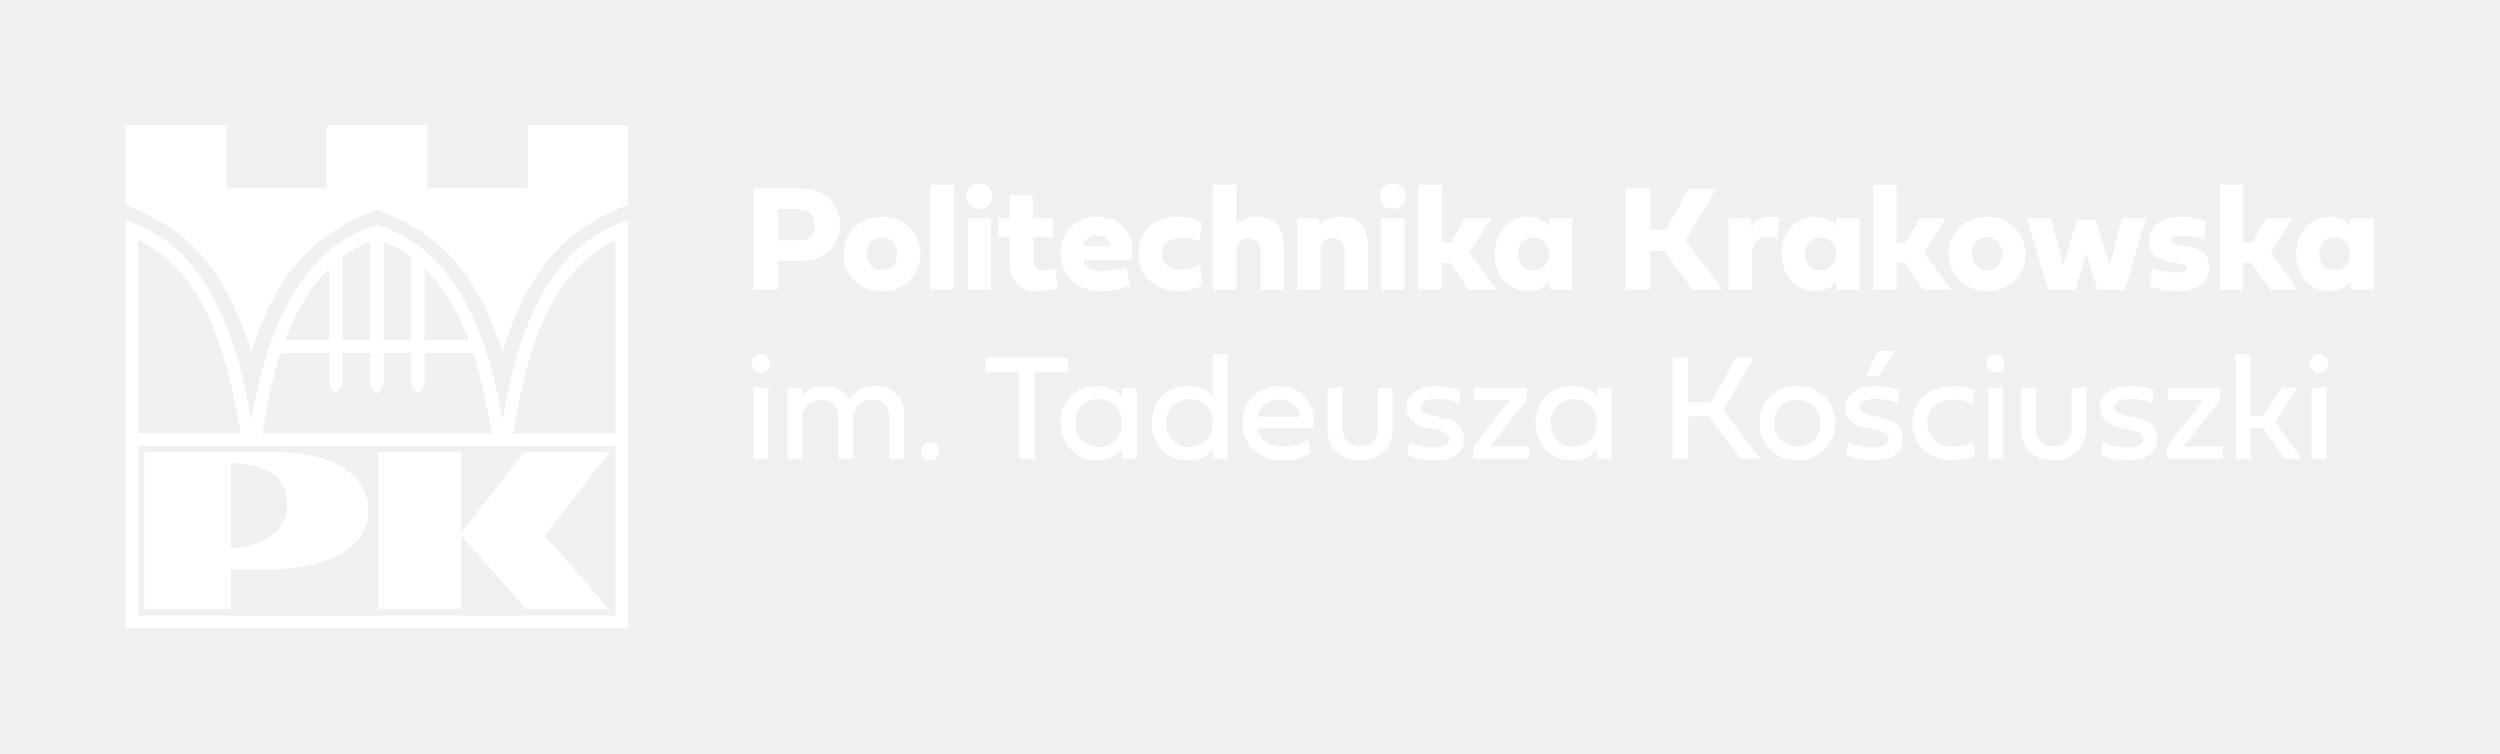
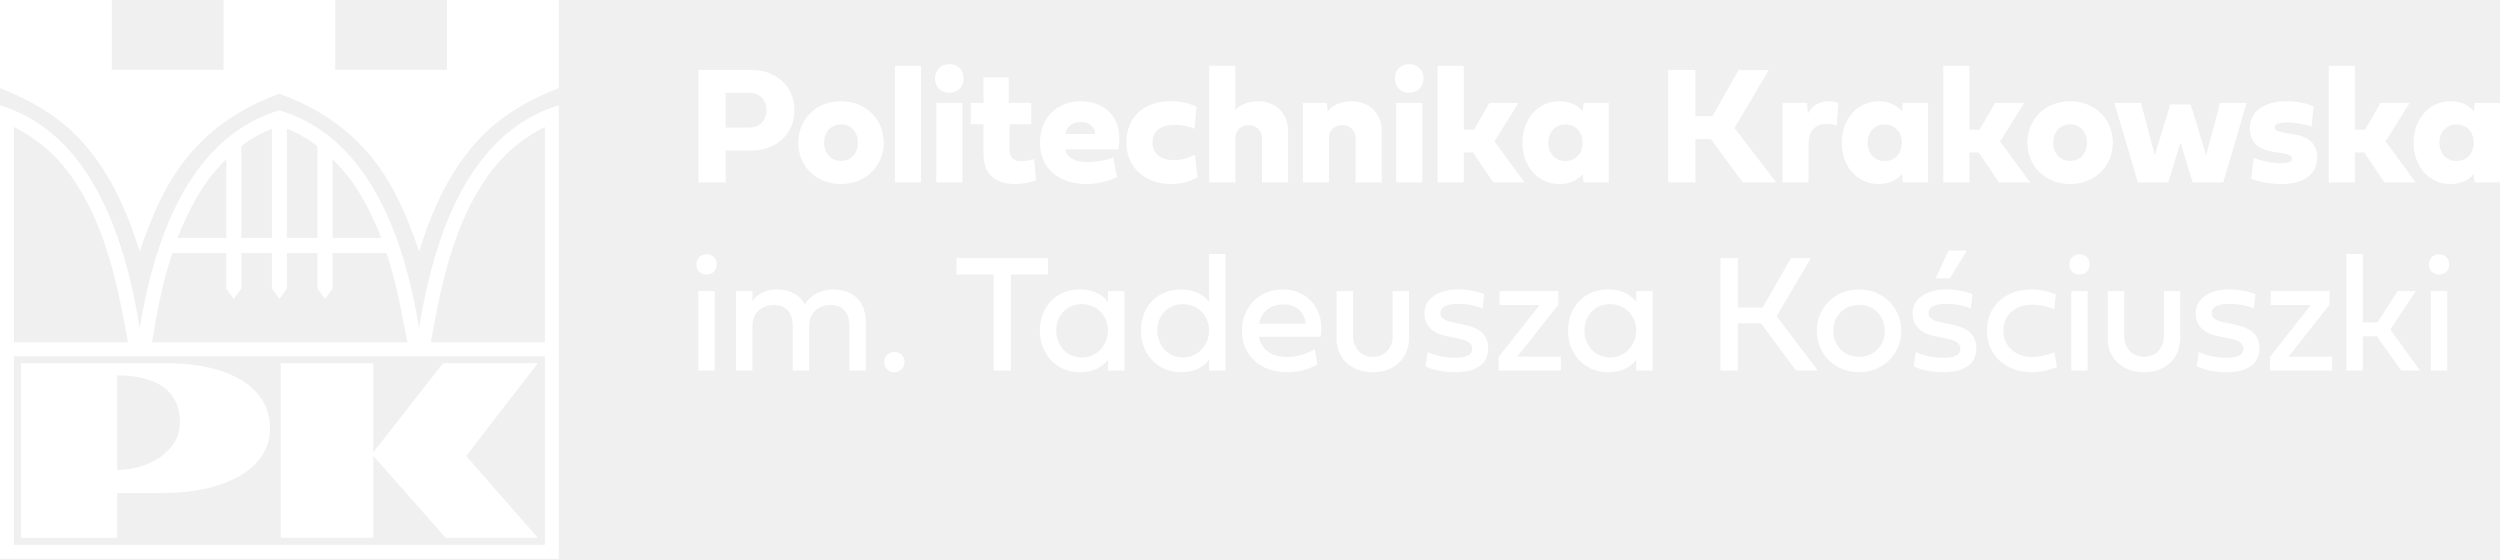
- <svg xmlns="http://www.w3.org/2000/svg" width="100%" height="100%" viewBox="0 0 5876 1772" version="1.1" xml:space="preserve" style="fill-rule:evenodd;clip-rule:evenodd;stroke-linejoin:round;stroke-miterlimit:2;">
-   <g id="PK_LOGO">
-     <path d="M674.961,1197.348c-3.65,48.696 -61.246,91.133 -132.012,91.133l0,-199.812c73.171,0 138.171,26.417 132.012,108.679m-30.8,-134.387l-304.738,0l0,369.079l203.525,0l0,-94.817l101.213,0c101.475,0 221.817,-37.763 221.817,-137.396c0,-77.679 -72.325,-136.867 -221.817,-136.867" style="fill:#fff;" />
-     <path d="M888.55,1062.92l0,369.079l195.738,0l0,-173.292l152.75,173.292l194.942,0l-151.412,-173.021l151.412,-196.058l-200.283,0l-147.408,188.287l0,-188.287l-195.738,0Z" style="fill:#fff;" />
-     <path d="M550.905,722.012c15.754,34.188 28.067,67.508 39.592,104.7c7.054,-21.05 14.654,-41.375 22.975,-62.254c18.992,-47.646 42.983,-93.358 73.954,-132.55c47.854,-60.567 113.646,-108.042 198.283,-138.504c0.017,0.004 0.042,0.013 0.062,0.021c0.021,-0.008 0.042,-0.017 0.062,-0.021c84.633,30.462 150.425,77.938 198.283,138.504c30.967,39.192 54.962,84.904 73.954,132.55c8.321,20.879 15.929,41.204 22.979,62.258c11.529,-37.192 23.829,-70.517 39.583,-104.704c24.587,-53.333 55.929,-101.954 96.688,-142.554c41.896,-41.733 95.971,-73.254 159,-98.117l0,-186.067l-236.258,0l0,147.567l-236.183,0l0,-147.567l-236.221,0l0,147.567l-236.221,0l0,-147.567l-236.217,0l0,186.108c63.025,24.821 117.104,56.342 158.996,98.075c40.758,40.6 72.1,89.221 96.688,142.554" style="fill:#fff;fill-rule:nonzero;" />
-     <path d="M1446.794,1018.633l-240.896,0c8.729,-51.158 20.017,-108.579 33.933,-158.637c22.092,-78.792 52.638,-154.029 105.287,-217.229c28.096,-33.1 62.946,-59.317 101.675,-79.292l0,455.158Zm0,428.212l-1122.046,0l0,-398.617l1122.042,-0.004l0.004,398.621Zm-1122.05,-883.3c38.733,19.971 73.583,46.121 101.679,79.221c52.65,63.2 83.196,138.438 105.292,217.229c13.912,50.058 25.192,107.479 33.925,158.637l-240.896,0l0,-455.087Zm301.075,400.958c8.458,-45.421 19.096,-90.558 33.554,-134.329l114.013,0l0,75.25l15.825,21.6l16.092,-21.6l0,-75.25l64.646,0l0,75.229l15.821,21.621l15.825,-21.621l0,-75.229l64.646,0l0,75.25l16.092,21.6l15.825,-21.6l0,-75.25l114.013,0c14.458,43.771 25.096,88.908 33.554,134.329l10.646,54.129l-539.763,0l9.213,-54.129Zm109.654,-289.725c11.454,-14.771 24.275,-29.55 37.913,-42.954l0,166.338l-102.829,0c16.633,-43.5 37.367,-85.083 64.917,-123.383m69.829,-70.588c19.917,-15.321 41.737,-27.904 64.646,-36.658l0,230.629l-64.646,0l0,-193.971Zm96.292,-36.658c22.908,8.754 44.729,21.337 64.646,36.658l0,193.971l-64.646,0l0,-230.629Zm96.562,230.629l0,-166.338c13.637,13.404 26.458,28.183 37.913,42.954c27.55,38.3 48.283,79.883 64.917,123.383l-102.829,0Zm182.887,190.938c-39.283,-240.213 -129.971,-410.896 -295.275,-460.692c-165.3,49.796 -255.983,220.504 -295.267,460.712c-39.004,-245.954 -129.708,-420.767 -295.283,-471.379l0,958.633l1181.104,0l0,-958.633c-165.575,50.612 -256.271,225.404 -295.279,471.358" style="fill:#fff;fill-rule:nonzero;" />
-     <path d="M1829.028,491.602l0,73.312l50.758,0c21.879,0 35.533,-16.275 35.533,-36.746c0,-22.046 -14.354,-36.567 -35.533,-36.567l-50.758,0Zm54.788,121.779l-54.788,0l0,67.362l-57.583,0l0,-237.608l112.371,0c51.283,0 90.487,34.296 90.487,85.208c0,50.742 -39.204,85.037 -90.487,85.037" style="fill:#fff;fill-rule:nonzero;" />
-     <path d="M2037.058,596.758c0,22.746 14.7,38.667 35.704,38.667c21.004,0 35.708,-15.921 35.708,-38.667c0,-22.746 -14.704,-38.667 -35.708,-38.667c-21.004,0 -35.704,15.921 -35.704,38.667m126.021,0c0,50.042 -38.329,87.483 -90.317,87.483c-51.983,0 -90.317,-37.442 -90.317,-87.483c0,-50.042 38.333,-87.483 90.317,-87.483c51.987,0 90.317,37.442 90.317,87.483" style="fill:#fff;fill-rule:nonzero;" />
-     <rect x="2186.683" y="434.387" width="55.138" height="246.354" style="fill:#fff;" />
-     <path d="M2329.321,680.742l-55.133,0l0,-167.971l55.133,0l0,167.971Zm-57.933,-219.583c0,-17.846 12.254,-30.271 30.104,-30.271c17.858,0 30.458,12.25 30.458,30.271c0,17.846 -12.6,30.092 -30.458,30.092c-17.675,0 -30.104,-12.246 -30.104,-30.092" style="fill:#fff;fill-rule:nonzero;" />
-     <path d="M2429.065,557.74l0,54.242c0,28.517 25.379,26.067 51.983,19.771l3.85,44.792c-12.25,4.546 -30.629,7.696 -44.633,7.696c-38.508,0 -66.333,-18.546 -66.333,-63.337l0,-63.163l-26.783,0l0,-44.967l26.783,0l0,-53.892l53.383,0l0,53.892l47.433,0l0,44.967l-45.683,0Z" style="fill:#fff;fill-rule:nonzero;" />
-     <path d="M2609.867,578.561c0,-13.121 -11.025,-25.546 -29.575,-25.546c-20.308,0 -31.683,11.725 -33.083,25.546l62.658,0Zm45.858,90.633c-13.125,7.525 -37.104,15.046 -62.833,15.046c-62.312,0 -99.596,-34.642 -99.596,-87.483c0,-52.837 36.583,-87.483 86.117,-87.483c48.658,0 91.892,32.021 79.642,101.658l-112.021,0c2.8,19.421 23.629,26.767 46.208,26.767c22.229,0 44.283,-4.721 54.958,-9.796l7.525,41.292Z" style="fill:#fff;fill-rule:nonzero;" />
-     <path d="M2768.833,509.274c19.254,0 34.654,2.625 55.308,11.2l-4.021,46.888c-12.254,-5.071 -27.312,-8.221 -41.487,-8.221c-25.2,0 -47.608,9.271 -47.608,37.617c0,24.321 19.779,36.917 44.633,36.917c18.2,0 29.404,-4.021 45.158,-11.546l5.425,48.292c-19.425,9.271 -34.658,13.821 -56.712,13.821c-53.733,0 -93.638,-35.692 -93.638,-87.133c0,-57.737 40.954,-87.833 92.942,-87.833" style="fill:#fff;fill-rule:nonzero;" />
-     <path d="M2906.165,527.295c12.079,-12.771 30.983,-18.021 49.362,-18.021c31.679,0 62.133,22.221 62.133,62.288l0,109.179l-55.138,0l0,-93.433c0,-18.721 -14.875,-27.642 -28.175,-27.642c-13.829,0 -28.008,8.921 -28.008,27.642l0,93.433l-55.308,0l0,-246.354l55.133,0l0,92.908Z" style="fill:#fff;fill-rule:nonzero;" />
-     <path d="M3160.356,680.742l0,-93.433c0,-18.721 -14.875,-27.646 -28.179,-27.646c-13.825,0 -28.004,8.925 -28.004,27.646l0,93.433l-55.138,0l0,-167.971l50.587,0l1.75,17.675c11.9,-15.05 32.204,-21.171 51.983,-21.171c31.683,0 62.133,22.221 62.133,62.288l0,109.179l-55.133,0Z" style="fill:#fff;fill-rule:nonzero;" />
-     <path d="M3301.392,680.742l-55.133,0l0,-167.971l55.133,0l0,167.971Zm-57.933,-219.583c0,-17.846 12.25,-30.271 30.104,-30.271c17.854,0 30.458,12.25 30.458,30.271c0,17.846 -12.604,30.092 -30.458,30.092c-17.679,0 -30.104,-12.246 -30.104,-30.092" style="fill:#fff;fill-rule:nonzero;" />
-     <path d="M3388.9,569.462l21.529,0l32.904,-56.688l61.442,0l-50.938,81.358l63.538,86.608l-65.987,0l-42.708,-63.163l-19.779,0l0,63.163l-55.133,0l0,-246.354l55.133,0l0,135.075Z" style="fill:#fff;fill-rule:nonzero;" />
-     <path d="M3567.717,596.933c0,22.746 14.875,38.667 36.229,38.667c21.354,0 36.233,-15.921 36.233,-38.667c0,-22.746 -14.879,-38.492 -36.233,-38.667c-21.354,0 -36.229,15.921 -36.229,38.667m74.388,83.808l-1.75,-17.671c-9.629,11.9 -25.904,21.171 -49.533,21.171c-44.808,0 -77.713,-37.092 -77.713,-87.308c0,-50.217 32.904,-87.658 77.713,-87.658c23.629,0 39.904,9.446 49.533,21.171l1.75,-17.671l53.383,0l0,167.967l-53.383,0Z" style="fill:#fff;fill-rule:nonzero;" />
-     <path d="M3914.892,540.768l54.783,-97.283l63.888,0l-72.287,122.479l88.217,114.779l-70.888,0l-67.213,-91.508l-32.729,0l0,91.508l-57.587,0l0,-237.608l57.587,0l0,97.633l36.229,0Z" style="fill:#fff;fill-rule:nonzero;" />
-     <path d="M4160.315,509.274c6.654,0 13.475,1.225 20.479,3.5l-3.325,48.117c-7,-2.45 -14.179,-3.675 -21.179,-3.675c-20.829,0 -38.508,11.371 -38.508,42.692l0,80.833l-55.133,0l0,-167.967l51.983,0l1.75,22.921c7.879,-16.621 24.504,-26.421 43.933,-26.421" style="fill:#fff;fill-rule:nonzero;" />
-     <path d="M4242.558,596.933c0,22.746 14.875,38.667 36.229,38.667c21.354,0 36.233,-15.921 36.233,-38.667c0,-22.746 -14.879,-38.492 -36.233,-38.667c-21.354,0 -36.229,15.921 -36.229,38.667m74.388,83.808l-1.75,-17.671c-9.629,11.9 -25.904,21.171 -49.533,21.171c-44.808,0 -77.713,-37.092 -77.713,-87.308c0,-50.217 32.904,-87.658 77.713,-87.658c23.629,0 39.904,9.446 49.533,21.171l1.75,-17.671l53.383,0l0,167.967l-53.383,0Z" style="fill:#fff;fill-rule:nonzero;" />
-     <path d="M4457.711,569.462l21.529,0l32.904,-56.688l61.442,0l-50.938,81.358l63.538,86.608l-65.987,0l-42.708,-63.163l-19.779,0l0,63.163l-55.133,0l0,-246.354l55.133,0l0,135.075Z" style="fill:#fff;fill-rule:nonzero;" />
-     <path d="M4634.92,596.758c0,22.746 14.7,38.667 35.704,38.667c21.004,0 35.708,-15.921 35.708,-38.667c0,-22.746 -14.704,-38.667 -35.708,-38.667c-21.004,0 -35.704,15.921 -35.704,38.667m126.021,0c0,50.042 -38.329,87.483 -90.317,87.483c-51.983,0 -90.312,-37.442 -90.312,-87.483c0,-50.042 38.329,-87.483 90.312,-87.483c51.987,0 90.317,37.442 90.317,87.483" style="fill:#fff;fill-rule:nonzero;" />
-     <path d="M4925.57,516.097l32.554,107.254l29.404,-110.579l56.183,0l-49.529,167.971l-64.412,0l-25.904,-84.162l-25.729,84.162l-64.412,0l-49.533,-167.971l56.183,0l29.233,110.579l32.729,-107.254l43.233,0Z" style="fill:#fff;fill-rule:nonzero;" />
-     <path d="M5118.884,684.241c-24.854,0 -49.533,-4.375 -65.638,-11.546l5.429,-43.571c16.1,6.3 40.079,11.2 55.483,11.2c18.375,0 25.379,-2.625 25.379,-9.8c0,-6.296 -5.079,-8.921 -22.579,-11.721l-15.579,-2.45c-35.008,-5.425 -50.758,-21.346 -50.758,-51.092c0,-34.117 30.108,-55.987 77.192,-55.987c21.529,0 41.304,3.675 57.408,10.846l-4.204,42.867c-10.671,-4.371 -35.704,-8.921 -50.233,-8.921c-18.729,0 -27.65,3.5 -27.65,10.846c0,5.95 6.821,9.1 25.904,12.075l16.275,2.625c32.379,5.246 47.438,20.996 47.438,49.688c0,33.596 -28.533,54.942 -73.867,54.942" style="fill:#fff;fill-rule:nonzero;" />
-     <path d="M5272.432,569.462l21.529,0l32.904,-56.688l61.442,0l-50.938,81.358l63.538,86.608l-65.987,0l-42.708,-63.163l-19.779,0l0,63.163l-55.133,0l0,-246.354l55.133,0l0,135.075Z" style="fill:#fff;fill-rule:nonzero;" />
-     <path d="M5451.245,596.933c0,22.746 14.875,38.667 36.229,38.667c21.354,0 36.233,-15.921 36.233,-38.667c0,-22.746 -14.879,-38.492 -36.233,-38.667c-21.354,0 -36.229,15.921 -36.229,38.667m74.388,83.808l-1.75,-17.671c-9.629,11.9 -25.904,21.171 -49.533,21.171c-44.808,0 -77.713,-37.092 -77.713,-87.308c0,-50.217 32.904,-87.658 77.713,-87.658c23.629,0 39.904,9.446 49.533,21.171l1.75,-17.671l53.383,0l0,167.967l-53.383,0Z" style="fill:#fff;fill-rule:nonzero;" />
-     <path d="M1771.229,910.525l34.642,0l0,167.971l-34.642,0l0,-167.971Zm-4.025,-56.342c0,-12.596 8.75,-21.346 21.342,-21.346c12.6,0 21.525,8.75 21.525,21.346c0,12.596 -8.925,21.346 -21.525,21.346c-12.592,0 -21.342,-8.75 -21.342,-21.346" style="fill:#fff;fill-rule:nonzero;" />
-     <path d="M1996.399,938.343c10.15,-16.446 31.142,-31.321 60.013,-31.321c44.792,0 68.938,28.696 68.938,69.463l0,102.008l-34.817,0l0,-94.658c0,-27.821 -14.875,-43.917 -39.542,-43.917c-24.496,0 -44.617,15.396 -45.492,41.817l0,96.758l-34.821,0l0,-94.658c0,-27.821 -14.875,-43.917 -39.546,-43.917c-25.017,0 -45.487,16.096 -45.487,43.917l0,94.658l-34.821,0l0,-167.971l34.821,0l0,21.171c5.421,-8.571 21.346,-24.671 50.917,-24.671c28.867,0 49.163,11.9 59.837,31.321" style="fill:#fff;fill-rule:nonzero;" />
-     <path d="M2185.577,1039.124c12.25,0 21.525,9.625 21.525,21.521c0,11.9 -9.275,21.346 -21.525,21.346c-12.246,0 -21.346,-9.446 -21.346,-21.346c0,-11.896 9.1,-21.521 21.346,-21.521" style="fill:#fff;fill-rule:nonzero;" />
-     <path d="M2395.414,875.355l-78.558,0l0,-34.467l193.338,0l0,34.467l-78.213,0l0,203.137l-36.567,0l0,-203.137Z" style="fill:#fff;fill-rule:nonzero;" />
-     <path d="M2581.555,938.168c-32.371,0 -53.892,24.496 -53.892,55.467c0,30.967 21.521,57.212 53.892,57.212c32.371,0 55.462,-26.246 55.462,-57.212c0,-30.971 -23.267,-55.467 -55.462,-55.467m-88.533,55.467c0,-51.617 36.567,-86.612 84.333,-86.612c28.517,0 47.417,10.5 59.837,26.421l0,-22.921l34.646,0l0,167.971l-34.646,0l0,-22.921c-12.421,15.921 -31.321,26.421 -59.837,26.421c-47.767,0 -84.333,-36.746 -84.333,-88.358" style="fill:#fff;fill-rule:nonzero;" />
-     <path d="M2795.202,938.168c-32.371,0 -53.892,24.496 -53.892,55.467c0,30.967 21.521,57.212 53.892,57.212c32.371,0 55.462,-26.246 55.462,-57.212c0,-30.971 -23.267,-55.467 -55.462,-55.467m-88.537,55.467c0,-51.617 36.571,-86.612 84.338,-86.612c28.517,0 47.417,10.5 59.837,26.421l0,-101.304l34.646,0l0,246.354l-34.646,0l0,-22.921c-12.421,15.921 -31.321,26.421 -59.837,26.421c-47.767,0 -84.338,-36.746 -84.338,-88.358" style="fill:#fff;fill-rule:nonzero;" />
-     <path d="M3055.042,979.46c-2.275,-24.321 -19.771,-40.767 -47.417,-40.767c-27.646,0 -48.292,16.446 -50.917,40.767l98.333,0Zm24.671,86.083c-19.421,11.025 -40.592,16.446 -64.037,16.446c-56.517,0 -95.533,-35.692 -95.533,-87.483c0,-50.038 36.217,-87.483 86.433,-87.483c54.592,0 89.758,45.492 79.787,100.083l-130.704,0c6.125,27.471 27.471,42.692 60.017,42.692c19.596,0 36.392,-5.075 58.788,-15.746l5.25,31.492Z" style="fill:#fff;fill-rule:nonzero;" />
-     <path d="M3238.83,910.523l34.467,0l0,99.733c-0.175,42.517 -31.317,71.733 -76.458,71.733c-45.492,0 -76.638,-28.692 -76.638,-70.688l0,-100.779l34.821,0l0,94.833c0,25.896 16.971,44.092 41.817,44.092c25.021,0 41.992,-18.196 41.992,-44.092l0,-94.833Z" style="fill:#fff;fill-rule:nonzero;" />
-     <path d="M3388.302,981.21c34.117,7 52.317,21.346 52.317,50.567c0,33.942 -27.646,50.212 -68.412,50.212c-25.546,0 -49.342,-4.721 -63.862,-12.596l4.196,-29.921c17.15,7.525 38.671,12.075 57.392,12.075c25.196,0 36.917,-6.3 36.917,-19.246c0,-11.375 -9.096,-17.496 -30.792,-21.871l-24.846,-5.075c-29.571,-5.95 -45.317,-22.921 -45.317,-48.817c0,-28.521 27.992,-49.517 69.987,-49.517c20.646,0 42.517,4.025 56.513,10.15l-3.675,30.096c-13.646,-5.95 -33.592,-9.8 -51.092,-9.8c-25.367,0 -37.967,7.175 -37.967,19.596c0,10.5 7.875,15.746 29.046,20.121l19.596,4.025Z" style="fill:#fff;fill-rule:nonzero;" />
-     <path d="M3462.818,1049.622l86.608,-109.704l-84.858,0l0,-29.396l124.225,0l0,28.871l-86.608,109.704l92.033,0l0,29.396l-131.4,0l0,-28.871Z" style="fill:#fff;fill-rule:nonzero;" />
-     <path d="M3698.014,938.168c-32.371,0 -53.892,24.496 -53.892,55.467c0,30.967 21.521,57.212 53.892,57.212c32.371,0 55.467,-26.246 55.467,-57.212c0,-30.971 -23.271,-55.467 -55.467,-55.467m-88.533,55.467c0,-51.617 36.567,-86.612 84.333,-86.612c28.521,0 47.417,10.5 59.842,26.421l0,-22.921l34.642,0l0,167.971l-34.642,0l0,-22.921c-12.425,15.921 -31.321,26.421 -59.842,26.421c-47.767,0 -84.333,-36.746 -84.333,-88.358" style="fill:#fff;fill-rule:nonzero;" />
-     <path d="M4020.703,945.342l60.013,-104.454l41.992,0l-72.433,122.65l87.133,114.954l-46.192,0l-74.013,-99.904l-48.817,0l0,99.904l-36.742,0l0,-237.604l36.742,0l0,104.454l52.317,0Z" style="fill:#fff;fill-rule:nonzero;" />
-     <path d="M4224.435,1049.447c31.671,0 54.592,-23.971 54.592,-54.942c0,-30.967 -22.921,-54.938 -54.592,-54.938c-31.671,0 -54.592,23.971 -54.592,54.938c0,30.971 22.921,54.942 54.592,54.942m0,-142.425c51.092,0 89.233,38.321 89.233,87.483c0,49.167 -38.142,87.487 -89.233,87.487c-51.092,0 -89.233,-38.321 -89.233,-87.487c0,-49.163 38.142,-87.483 89.233,-87.483" style="fill:#fff;fill-rule:nonzero;" />
-     <path d="M4416.65,883.403l-29.921,0l26.596,-58.438l38.842,0l-35.517,58.438Zm3.5,97.808c34.117,6.996 52.317,21.346 52.317,50.562c0,33.946 -27.646,50.217 -68.412,50.217c-25.546,0 -49.342,-4.725 -63.867,-12.596l4.2,-29.921c17.146,7.525 38.667,12.071 57.392,12.071c25.196,0 36.917,-6.296 36.917,-19.246c0,-11.371 -9.1,-17.496 -30.796,-21.871l-24.846,-5.071c-29.567,-5.95 -45.312,-22.921 -45.312,-48.817c0,-28.521 27.992,-49.517 69.983,-49.517c20.646,0 42.521,4.025 56.517,10.146l-3.675,30.096c-13.646,-5.95 -33.592,-9.796 -51.092,-9.796c-25.371,0 -37.967,7.171 -37.967,19.596c0,10.496 7.875,15.746 29.046,20.121l19.596,4.025Z" style="fill:#fff;fill-rule:nonzero;" />
-     <path d="M4590.068,907.024c22.221,0 42.517,6.825 50.392,11.2l-3.675,30.967c-11.9,-5.425 -27.471,-9.971 -46.717,-9.971c-35.867,0 -60.538,22.396 -60.538,54.413c0,33.071 24.671,56.167 60.888,56.167c15.746,0 33.767,-4.2 47.067,-10.325l5.25,31.496c-16.1,6.296 -33.421,11.021 -52.317,11.021c-56.688,0 -95.533,-35.867 -95.533,-88.358c0,-51.442 38.671,-86.608 95.183,-86.608" style="fill:#fff;fill-rule:nonzero;" />
-     <path d="M4673.087,910.525l34.642,0l0,167.971l-34.642,0l0,-167.971Zm-4.025,-56.342c0,-12.596 8.75,-21.346 21.346,-21.346c12.6,0 21.521,8.75 21.521,21.346c0,12.596 -8.921,21.346 -21.521,21.346c-12.596,0 -21.346,-8.75 -21.346,-21.346" style="fill:#fff;fill-rule:nonzero;" />
-     <path d="M4868.925,910.523l34.467,0l0,99.733c-0.175,42.517 -31.317,71.733 -76.458,71.733c-45.492,0 -76.638,-28.692 -76.638,-70.688l0,-100.779l34.821,0l0,94.833c0,25.896 16.971,44.092 41.817,44.092c25.021,0 41.992,-18.196 41.992,-44.092l0,-94.833Z" style="fill:#fff;fill-rule:nonzero;" />
-     <path d="M5018.396,981.21c34.117,7 52.317,21.346 52.317,50.567c0,33.942 -27.646,50.212 -68.412,50.212c-25.546,0 -49.342,-4.721 -63.862,-12.596l4.196,-29.921c17.15,7.525 38.671,12.075 57.392,12.075c25.196,0 36.917,-6.3 36.917,-19.246c0,-11.375 -9.096,-17.496 -30.792,-21.871l-24.846,-5.075c-29.571,-5.95 -45.317,-22.921 -45.317,-48.817c0,-28.521 27.992,-49.517 69.987,-49.517c20.646,0 42.517,4.025 56.513,10.15l-3.675,30.096c-13.646,-5.95 -33.592,-9.8 -51.092,-9.8c-25.367,0 -37.967,7.175 -37.967,19.596c0,10.5 7.875,15.746 29.046,20.121l19.596,4.025Z" style="fill:#fff;fill-rule:nonzero;" />
-     <path d="M5092.912,1049.622l86.608,-109.704l-84.858,0l0,-29.396l124.225,0l0,28.871l-86.608,109.704l92.033,0l0,29.396l-131.4,0l0,-28.871Z" style="fill:#fff;fill-rule:nonzero;" />
-     <path d="M5289.213,976.661l30.971,0l42.692,-66.138l38.142,0l-53.542,81.358l62.642,86.608l-39.546,0l-51.438,-72.433l-29.921,0l0,72.433l-34.642,0l0,-246.354l34.642,0l0,144.525Z" style="fill:#fff;fill-rule:nonzero;" />
-     <path d="M5432.996,910.525l34.642,0l0,167.971l-34.642,0l0,-167.971Zm-4.025,-56.342c0,-12.596 8.75,-21.346 21.346,-21.346c12.6,0 21.521,8.75 21.521,21.346c0,12.596 -8.921,21.346 -21.521,21.346c-12.596,0 -21.346,-8.75 -21.346,-21.346" style="fill:#fff;fill-rule:nonzero;" />
-   </g>
+ <svg xmlns="http://www.w3.org/2000/svg" width="100%" height="100%" viewBox="0 0 5284 1182" version="1.1" xml:space="preserve" style="fill-rule:evenodd;clip-rule:evenodd;stroke-linejoin:round;stroke-miterlimit:2;">
+   <path d="M255.687,426.738c-24.587,-53.333 -55.929,-101.954 -96.688,-142.554c-41.892,-41.733 -95.971,-73.254 -158.996,-98.075l0,-186.108l236.217,0l0,147.567l236.221,0l0,-147.567l236.221,0l0,147.567l236.183,0l0,-147.567l236.258,0l0,186.067c-63.029,24.863 -117.104,56.383 -159,98.117c-40.758,40.6 -72.1,89.221 -96.688,142.554c-15.754,34.188 -28.054,67.513 -39.583,104.704c-7.05,-21.054 -14.658,-41.379 -22.979,-62.258c-18.992,-47.646 -42.987,-93.358 -73.954,-132.55c-47.858,-60.567 -113.65,-108.042 -198.283,-138.504c-0.021,0.004 -0.042,0.013 -0.062,0.021c-0.021,-0.008 -0.046,-0.017 -0.062,-0.021c-84.638,30.462 -150.429,77.938 -198.283,138.504c-30.971,39.192 -54.962,84.904 -73.954,132.55c-8.321,20.879 -15.921,41.204 -22.975,62.254c-11.525,-37.192 -23.837,-70.513 -39.592,-104.7Zm630.138,267.087c39.008,-245.954 129.704,-420.746 295.279,-471.358l0,958.633l-1181.104,0l0,-958.633c165.575,50.612 256.279,225.425 295.283,471.379c39.283,-240.208 129.967,-410.917 295.267,-460.712c165.304,49.796 255.992,220.479 295.275,460.692Zm265.75,457.746l-0.004,-398.621l-1122.042,0.004l0,398.617l1122.046,0Zm-802.633,-383.885c149.492,0 221.817,59.188 221.817,136.867c0,99.633 -120.342,137.396 -221.817,137.396l-101.213,0l0,94.817l-203.525,0l0,-369.079l304.738,0Zm30.8,134.387c6.158,-82.263 -58.842,-108.679 -132.012,-108.679l0,199.812c70.767,0 128.363,-42.438 132.012,-91.133Zm213.589,-134.428l195.738,0l0,188.287l147.408,-188.287l200.283,0l-151.412,196.058l151.412,173.021l-194.942,0l-152.75,-173.292l0,173.292l-195.738,0l0,-369.079Zm13.044,-495.387l0,230.629l64.646,0l0,-193.971c-19.917,-15.321 -41.737,-27.904 -64.646,-36.658Zm-576.85,-3.987l-0,455.087l240.896,0c-8.733,-51.158 -20.012,-108.579 -33.925,-158.637c-22.096,-78.792 -52.642,-154.029 -105.292,-217.229c-28.096,-33.1 -62.946,-59.25 -101.679,-79.221Zm301.075,400.958l-9.213,54.129l539.763,0l-10.646,-54.129c-8.458,-45.421 -19.096,-90.558 -33.554,-134.329l-114.013,0l0,75.25l-15.825,21.6l-16.092,-21.6l0,-75.25l-64.646,0l0,75.229l-15.825,21.621l-15.821,-21.621l0,-75.229l-64.646,0l0,75.25l-16.092,21.6l-15.825,-21.6l0,-75.25l-114.013,0c-14.458,43.771 -25.096,88.908 -33.554,134.329Zm109.654,-289.725c-27.55,38.3 -48.283,79.883 -64.917,123.383l102.829,0l0,-166.338c-13.637,13.404 -26.458,28.183 -37.913,42.954Zm711.321,343.854l0,-455.158c-38.729,19.975 -73.579,46.192 -101.675,79.292c-52.65,63.2 -83.196,138.438 -105.287,217.229c-13.917,50.058 -25.204,107.479 -33.933,158.637l240.896,0Zm-641.492,-414.442l0,193.971l64.646,0l0,-230.629c-22.908,8.754 -44.729,21.337 -64.646,36.658Zm192.854,27.633l0,166.338l102.829,0c-16.633,-43.5 -37.367,-85.083 -64.917,-123.383c-11.454,-14.771 -24.275,-29.55 -37.913,-42.954Zm885.66,-18.443l-54.788,0l0,67.362l-57.583,0l0,-237.608l112.371,0c51.283,0 90.487,34.296 90.487,85.208c0,50.742 -39.204,85.037 -90.487,85.037Zm-54.788,-121.779l0,73.312l50.758,0c21.879,0 35.533,-16.275 35.533,-36.746c0,-22.046 -14.354,-36.567 -35.533,-36.567l-50.758,0Zm334.051,105.155c0,50.042 -38.329,87.483 -90.317,87.483c-51.983,0 -90.317,-37.442 -90.317,-87.483c0,-50.042 38.333,-87.483 90.317,-87.483c51.987,0 90.317,37.442 90.317,87.483Zm-126.021,0c0,22.746 14.7,38.667 35.704,38.667c21.004,0 35.708,-15.921 35.708,-38.667c0,-22.746 -14.704,-38.667 -35.708,-38.667c-21.004,0 -35.704,15.921 -35.704,38.667Zm149.625,-162.37l55.138,0l0,246.354l-55.138,0l0,-246.354Zm142.637,246.354l-55.133,0l0,-167.971l55.133,0l0,167.971Zm-57.933,-219.583c0,-17.846 12.254,-30.271 30.104,-30.271c17.858,0 30.458,12.25 30.458,30.271c0,17.846 -12.6,30.092 -30.458,30.092c-17.675,0 -30.104,-12.246 -30.104,-30.092Zm157.678,96.581l0,54.242c0,28.517 25.379,26.067 51.983,19.771l3.85,44.792c-12.25,4.546 -30.629,7.696 -44.633,7.696c-38.508,0 -66.333,-18.546 -66.333,-63.337l0,-63.163l-26.783,0l0,-44.967l26.783,0l0,-53.892l53.383,0l0,53.892l47.433,0l0,44.967l-45.683,0Zm226.661,111.455c-13.125,7.525 -37.104,15.046 -62.833,15.046c-62.312,0 -99.596,-34.642 -99.596,-87.483c0,-52.837 36.583,-87.483 86.117,-87.483c48.658,0 91.892,32.021 79.642,101.658l-112.021,0c2.8,19.421 23.629,26.767 46.208,26.767c22.229,0 44.283,-4.721 54.958,-9.796l7.525,41.292Zm-45.858,-90.633c0,-13.121 -11.025,-25.546 -29.575,-25.546c-20.308,0 -31.683,11.725 -33.083,25.546l62.658,0Zm158.966,-69.287c19.254,0 34.654,2.625 55.308,11.2l-4.021,46.888c-12.254,-5.071 -27.312,-8.221 -41.487,-8.221c-25.2,0 -47.608,9.271 -47.608,37.617c0,24.321 19.779,36.917 44.633,36.917c18.2,0 29.404,-4.021 45.158,-11.546l5.425,48.292c-19.425,9.271 -34.658,13.821 -56.712,13.821c-53.733,0 -93.638,-35.692 -93.638,-87.133c0,-57.737 40.954,-87.833 92.942,-87.833Zm137.331,18.022c12.079,-12.771 30.983,-18.021 49.362,-18.021c31.679,0 62.133,22.221 62.133,62.288l0,109.179l-55.138,0l0,-93.433c0,-18.721 -14.875,-27.642 -28.175,-27.642c-13.829,0 -28.008,8.921 -28.008,27.642l0,93.433l-55.308,0l0,-246.354l55.133,0l0,92.908Zm254.191,153.446l0,-93.433c0,-18.721 -14.875,-27.646 -28.179,-27.646c-13.825,0 -28.004,8.925 -28.004,27.646l0,93.433l-55.138,0l0,-167.971l50.588,0l1.75,17.675c11.9,-15.05 32.204,-21.171 51.983,-21.171c31.683,0 62.133,22.221 62.133,62.288l0,109.179l-55.133,0Zm141.036,-0l-55.133,0l0,-167.971l55.133,0l0,167.971Zm-57.933,-219.583c0,-17.846 12.25,-30.271 30.104,-30.271c17.854,0 30.458,12.25 30.458,30.271c0,17.846 -12.604,30.092 -30.458,30.092c-17.679,0 -30.104,-12.246 -30.104,-30.092Zm145.441,108.304l21.529,0l32.904,-56.688l61.442,0l-50.938,81.358l63.537,86.608l-65.987,0l-42.708,-63.163l-19.779,0l0,63.163l-55.133,0l0,-246.354l55.133,0l0,135.075Zm253.205,111.278l-1.75,-17.671c-9.629,11.9 -25.904,21.171 -49.533,21.171c-44.808,0 -77.713,-37.092 -77.713,-87.308c0,-50.217 32.904,-87.658 77.713,-87.658c23.629,0 39.904,9.446 49.533,21.171l1.75,-17.671l53.383,0l0,167.967l-53.383,0Zm-74.388,-83.808c0,22.746 14.875,38.667 36.229,38.667c21.354,0 36.233,-15.921 36.233,-38.667c0,-22.746 -14.879,-38.492 -36.233,-38.667c-21.354,0 -36.229,15.921 -36.229,38.667Zm347.176,-56.165l54.783,-97.283l63.888,0l-72.287,122.479l88.217,114.779l-70.887,0l-67.213,-91.508l-32.729,0l0,91.508l-57.587,0l0,-237.608l57.587,0l0,97.633l36.229,0Zm245.423,-31.494c6.654,0 13.475,1.225 20.479,3.5l-3.325,48.117c-7,-2.45 -14.179,-3.675 -21.179,-3.675c-20.829,0 -38.508,11.371 -38.508,42.692l0,80.833l-55.133,0l0,-167.967l51.983,0l1.75,22.921c7.879,-16.621 24.504,-26.421 43.933,-26.421Zm156.63,171.467l-1.75,-17.671c-9.629,11.9 -25.904,21.171 -49.533,21.171c-44.808,0 -77.713,-37.092 -77.713,-87.308c0,-50.217 32.904,-87.658 77.713,-87.658c23.629,0 39.904,9.446 49.533,21.171l1.75,-17.671l53.383,0l0,167.967l-53.383,0Zm-74.388,-83.808c0,22.746 14.875,38.667 36.229,38.667c21.354,0 36.233,-15.921 36.233,-38.667c0,-22.746 -14.879,-38.492 -36.233,-38.667c-21.354,0 -36.229,15.921 -36.229,38.667Zm215.153,-27.47l21.529,0l32.904,-56.688l61.442,0l-50.938,81.358l63.538,86.608l-65.987,0l-42.708,-63.163l-19.779,0l0,63.163l-55.133,0l0,-246.354l55.133,0l0,135.075Zm303.23,27.295c0,50.042 -38.329,87.483 -90.317,87.483c-51.983,0 -90.312,-37.442 -90.312,-87.483c0,-50.042 38.329,-87.483 90.312,-87.483c51.987,0 90.317,37.442 90.317,87.483Zm-126.021,0c0,22.746 14.7,38.667 35.704,38.667c21.004,0 35.708,-15.921 35.708,-38.667c0,-22.746 -14.704,-38.667 -35.708,-38.667c-21.004,0 -35.704,15.921 -35.704,38.667Zm290.649,-80.66l32.554,107.254l29.404,-110.579l56.183,0l-49.529,167.971l-64.412,0l-25.904,-84.162l-25.729,84.162l-64.412,0l-49.533,-167.971l56.183,0l29.233,110.579l32.729,-107.254l43.233,0Zm193.315,168.144c-24.854,0 -49.533,-4.375 -65.637,-11.546l5.429,-43.571c16.1,6.3 40.079,11.2 55.483,11.2c18.375,0 25.379,-2.625 25.379,-9.8c0,-6.296 -5.079,-8.921 -22.579,-11.721l-15.579,-2.45c-35.008,-5.425 -50.758,-21.346 -50.758,-51.092c0,-34.117 30.108,-55.987 77.192,-55.987c21.529,0 41.304,3.675 57.408,10.846l-4.204,42.867c-10.671,-4.371 -35.704,-8.921 -50.233,-8.921c-18.729,0 -27.65,3.5 -27.65,10.846c0,5.95 6.821,9.1 25.904,12.075l16.275,2.625c32.379,5.246 47.437,20.996 47.437,49.688c0,33.596 -28.533,54.942 -73.867,54.942Zm153.548,-114.779l21.529,0l32.904,-56.688l61.442,0l-50.937,81.358l63.538,86.608l-65.987,0l-42.708,-63.163l-19.779,0l0,63.163l-55.133,0l0,-246.354l55.133,0l0,135.075Zm253.2,111.278l-1.75,-17.671c-9.629,11.9 -25.904,21.171 -49.533,21.171c-44.808,0 -77.713,-37.092 -77.713,-87.308c0,-50.217 32.904,-87.658 77.713,-87.658c23.629,0 39.904,9.446 49.533,21.171l1.75,-17.671l53.383,0l0,167.967l-53.383,0Zm-74.388,-83.808c0,22.746 14.875,38.667 36.229,38.667c21.354,0 36.233,-15.921 36.233,-38.667c0,-22.746 -14.879,-38.492 -36.233,-38.667c-21.354,0 -36.229,15.921 -36.229,38.667Zm-3680.016,313.592l34.642,0l0,167.971l-34.642,0l0,-167.971Zm-4.025,-56.342c0,-12.596 8.75,-21.346 21.342,-21.346c12.6,0 21.525,8.75 21.525,21.346c0,12.596 -8.925,21.346 -21.525,21.346c-12.592,0 -21.342,-8.75 -21.342,-21.346Zm229.195,84.16c10.15,-16.446 31.142,-31.321 60.013,-31.321c44.792,0 68.938,28.696 68.938,69.463l0,102.008l-34.817,0l0,-94.658c0,-27.821 -14.875,-43.917 -39.542,-43.917c-24.496,0 -44.617,15.396 -45.492,41.817l0,96.758l-34.821,0l0,-94.658c0,-27.821 -14.875,-43.917 -39.546,-43.917c-25.017,0 -45.487,16.096 -45.487,43.917l0,94.658l-34.821,0l0,-167.971l34.821,0l0,21.171c5.421,-8.571 21.346,-24.671 50.917,-24.671c28.867,0 49.163,11.9 59.837,31.321Zm189.179,100.781c12.25,0 21.525,9.625 21.525,21.521c0,11.9 -9.275,21.346 -21.525,21.346c-12.246,0 -21.346,-9.446 -21.346,-21.346c0,-11.896 9.1,-21.521 21.346,-21.521Zm209.837,-163.77l-78.558,0l0,-34.467l193.338,0l0,34.467l-78.213,0l0,203.137l-36.567,0l0,-203.137Zm97.608,118.28c0,-51.617 36.567,-86.612 84.333,-86.612c28.517,0 47.417,10.5 59.837,26.421l0,-22.921l34.646,0l0,167.971l-34.646,0l0,-22.921c-12.421,15.921 -31.321,26.421 -59.837,26.421c-47.767,0 -84.333,-36.746 -84.333,-88.358Zm88.533,-55.467c-32.371,0 -53.892,24.496 -53.892,55.467c0,30.967 21.521,57.212 53.892,57.212c32.371,0 55.462,-26.246 55.462,-57.212c0,-30.971 -23.267,-55.467 -55.462,-55.467Zm125.11,55.467c0,-51.617 36.571,-86.612 84.338,-86.612c28.517,0 47.417,10.5 59.837,26.421l0,-101.304l34.646,0l0,246.354l-34.646,0l0,-22.921c-12.421,15.921 -31.321,26.421 -59.837,26.421c-47.767,0 -84.338,-36.746 -84.338,-88.358Zm88.537,-55.467c-32.371,0 -53.892,24.496 -53.892,55.467c0,30.967 21.521,57.212 53.892,57.212c32.371,0 55.462,-26.246 55.462,-57.212c0,-30.971 -23.267,-55.467 -55.462,-55.467Zm284.51,127.375c-19.421,11.025 -40.592,16.446 -64.037,16.446c-56.517,0 -95.533,-35.692 -95.533,-87.483c0,-50.038 36.217,-87.483 86.433,-87.483c54.592,0 89.758,45.492 79.787,100.083l-130.704,0c6.125,27.471 27.471,42.692 60.017,42.692c19.596,0 36.392,-5.075 58.788,-15.746l5.25,31.492Zm-24.671,-86.083c-2.275,-24.321 -19.771,-40.767 -47.417,-40.767c-27.646,0 -48.292,16.446 -50.917,40.767l98.333,0Zm183.789,-68.937l34.467,0l0,99.733c-0.175,42.517 -31.317,71.733 -76.458,71.733c-45.492,0 -76.638,-28.692 -76.638,-70.688l0,-100.779l34.821,0l0,94.833c0,25.896 16.971,44.092 41.817,44.092c25.021,0 41.992,-18.196 41.992,-44.092l0,-94.833Zm149.471,70.687c34.117,7 52.317,21.346 52.317,50.567c0,33.942 -27.646,50.212 -68.412,50.212c-25.546,0 -49.342,-4.721 -63.863,-12.596l4.196,-29.921c17.15,7.525 38.671,12.075 57.392,12.075c25.196,0 36.917,-6.3 36.917,-19.246c0,-11.375 -9.096,-17.496 -30.792,-21.871l-24.846,-5.075c-29.571,-5.95 -45.317,-22.921 -45.317,-48.817c0,-28.521 27.992,-49.517 69.988,-49.517c20.646,0 42.517,4.025 56.512,10.15l-3.675,30.096c-13.646,-5.95 -33.592,-9.8 -51.092,-9.8c-25.367,0 -37.967,7.175 -37.967,19.596c0,10.5 7.875,15.746 29.046,20.121l19.596,4.025Zm74.516,68.412l86.608,-109.704l-84.858,0l0,-29.396l124.225,0l0,28.871l-86.608,109.704l92.033,0l0,29.396l-131.4,0l0,-28.871Zm146.663,-55.987c0,-51.617 36.567,-86.612 84.333,-86.612c28.521,0 47.417,10.5 59.842,26.421l0,-22.921l34.642,0l0,167.971l-34.642,0l0,-22.921c-12.425,15.921 -31.321,26.421 -59.842,26.421c-47.767,0 -84.333,-36.746 -84.333,-88.358Zm88.533,-55.467c-32.371,0 -53.892,24.496 -53.892,55.467c0,30.967 21.521,57.212 53.892,57.212c32.371,0 55.467,-26.246 55.467,-57.212c0,-30.971 -23.271,-55.467 -55.467,-55.467Zm322.689,7.174l60.013,-104.454l41.992,0l-72.433,122.65l87.133,114.954l-46.192,0l-74.013,-99.904l-48.817,0l0,99.904l-36.742,0l0,-237.604l36.742,0l0,104.454l52.317,0Zm203.732,-38.32c51.092,0 89.233,38.321 89.233,87.483c0,49.167 -38.142,87.487 -89.233,87.487c-51.092,0 -89.233,-38.321 -89.233,-87.487c0,-49.163 38.142,-87.483 89.233,-87.483Zm0,142.425c31.671,0 54.592,-23.971 54.592,-54.942c0,-30.967 -22.921,-54.938 -54.592,-54.938c-31.671,0 -54.592,23.971 -54.592,54.938c0,30.971 22.921,54.942 54.592,54.942Zm192.216,-166.044l-29.921,0l26.596,-58.438l38.842,0l-35.517,58.438Zm3.5,97.808c34.117,6.996 52.317,21.346 52.317,50.562c0,33.946 -27.646,50.217 -68.412,50.217c-25.546,0 -49.342,-4.725 -63.867,-12.596l4.2,-29.921c17.146,7.525 38.667,12.071 57.392,12.071c25.196,0 36.917,-6.296 36.917,-19.246c0,-11.371 -9.1,-17.496 -30.796,-21.871l-24.846,-5.071c-29.567,-5.95 -45.312,-22.921 -45.312,-48.817c0,-28.521 27.992,-49.517 69.983,-49.517c20.646,0 42.521,4.025 56.517,10.146l-3.675,30.096c-13.646,-5.95 -33.592,-9.796 -51.092,-9.796c-25.371,0 -37.967,7.171 -37.967,19.596c0,10.496 7.875,15.746 29.046,20.121l19.596,4.025Zm169.917,-74.188c22.221,0 42.517,6.825 50.392,11.2l-3.675,30.967c-11.9,-5.425 -27.471,-9.971 -46.717,-9.971c-35.867,0 -60.538,22.396 -60.538,54.413c0,33.071 24.671,56.167 60.888,56.167c15.746,0 33.767,-4.2 47.067,-10.325l5.25,31.496c-16.1,6.296 -33.421,11.021 -52.317,11.021c-56.688,0 -95.533,-35.867 -95.533,-88.358c0,-51.442 38.671,-86.608 95.183,-86.608Zm83.02,3.501l34.642,0l0,167.971l-34.642,0l0,-167.971Zm-4.025,-56.342c0,-12.596 8.75,-21.346 21.346,-21.346c12.6,0 21.521,8.75 21.521,21.346c0,12.596 -8.921,21.346 -21.521,21.346c-12.596,0 -21.346,-8.75 -21.346,-21.346Zm199.863,56.34l34.467,0l0,99.733c-0.175,42.517 -31.317,71.733 -76.458,71.733c-45.492,0 -76.638,-28.692 -76.638,-70.688l0,-100.779l34.821,0l0,94.833c0,25.896 16.971,44.092 41.817,44.092c25.021,0 41.992,-18.196 41.992,-44.092l0,-94.833Zm149.471,70.687c34.117,7 52.317,21.346 52.317,50.567c0,33.942 -27.646,50.212 -68.413,50.212c-25.546,0 -49.342,-4.721 -63.862,-12.596l4.196,-29.921c17.15,7.525 38.671,12.075 57.392,12.075c25.196,0 36.917,-6.3 36.917,-19.246c0,-11.375 -9.096,-17.496 -30.792,-21.871l-24.846,-5.075c-29.571,-5.95 -45.317,-22.921 -45.317,-48.817c0,-28.521 27.992,-49.517 69.987,-49.517c20.646,0 42.517,4.025 56.513,10.15l-3.675,30.096c-13.646,-5.95 -33.592,-9.8 -51.092,-9.8c-25.367,0 -37.967,7.175 -37.967,19.596c0,10.5 7.875,15.746 29.046,20.121l19.596,4.025Zm74.516,68.412l86.608,-109.704l-84.858,0l0,-29.396l124.225,0l0,28.871l-86.608,109.704l92.033,0l0,29.396l-131.4,0l0,-28.871Zm196.301,-72.961l30.971,0l42.692,-66.138l38.142,0l-53.542,81.358l62.642,86.608l-39.546,0l-51.438,-72.433l-29.921,0l0,72.433l-34.642,0l0,-246.354l34.642,0l0,144.525Zm143.783,-66.136l34.642,0l0,167.971l-34.642,0l0,-167.971Zm-4.025,-56.342c0,-12.596 8.75,-21.346 21.346,-21.346c12.6,0 21.521,8.75 21.521,21.346c0,12.596 -8.921,21.346 -21.521,21.346c-12.596,0 -21.346,-8.75 -21.346,-21.346Z" style="fill:#fff;" />
</svg>
